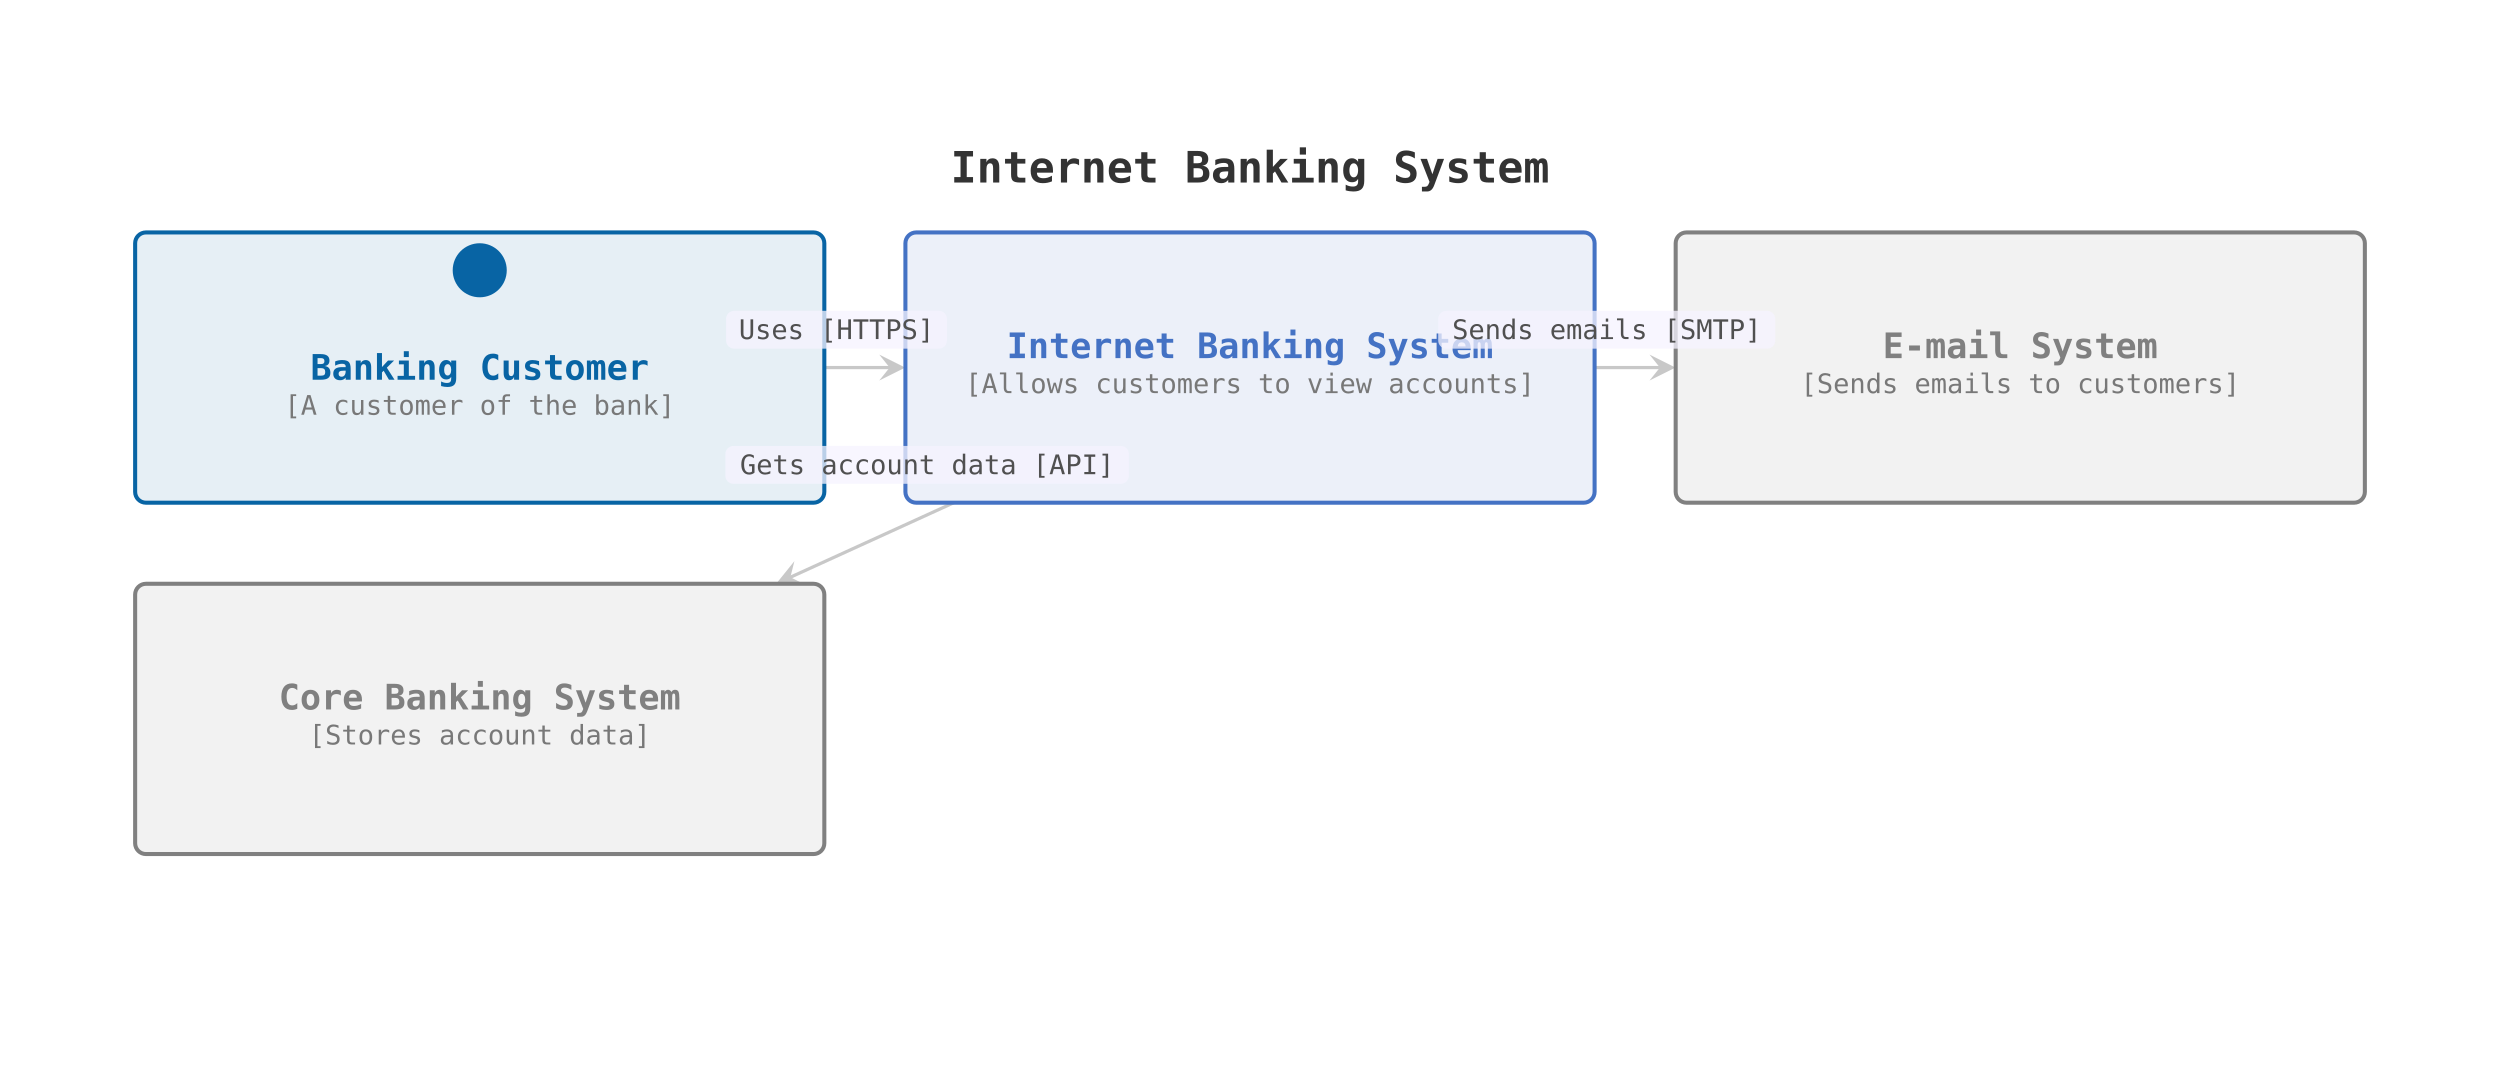
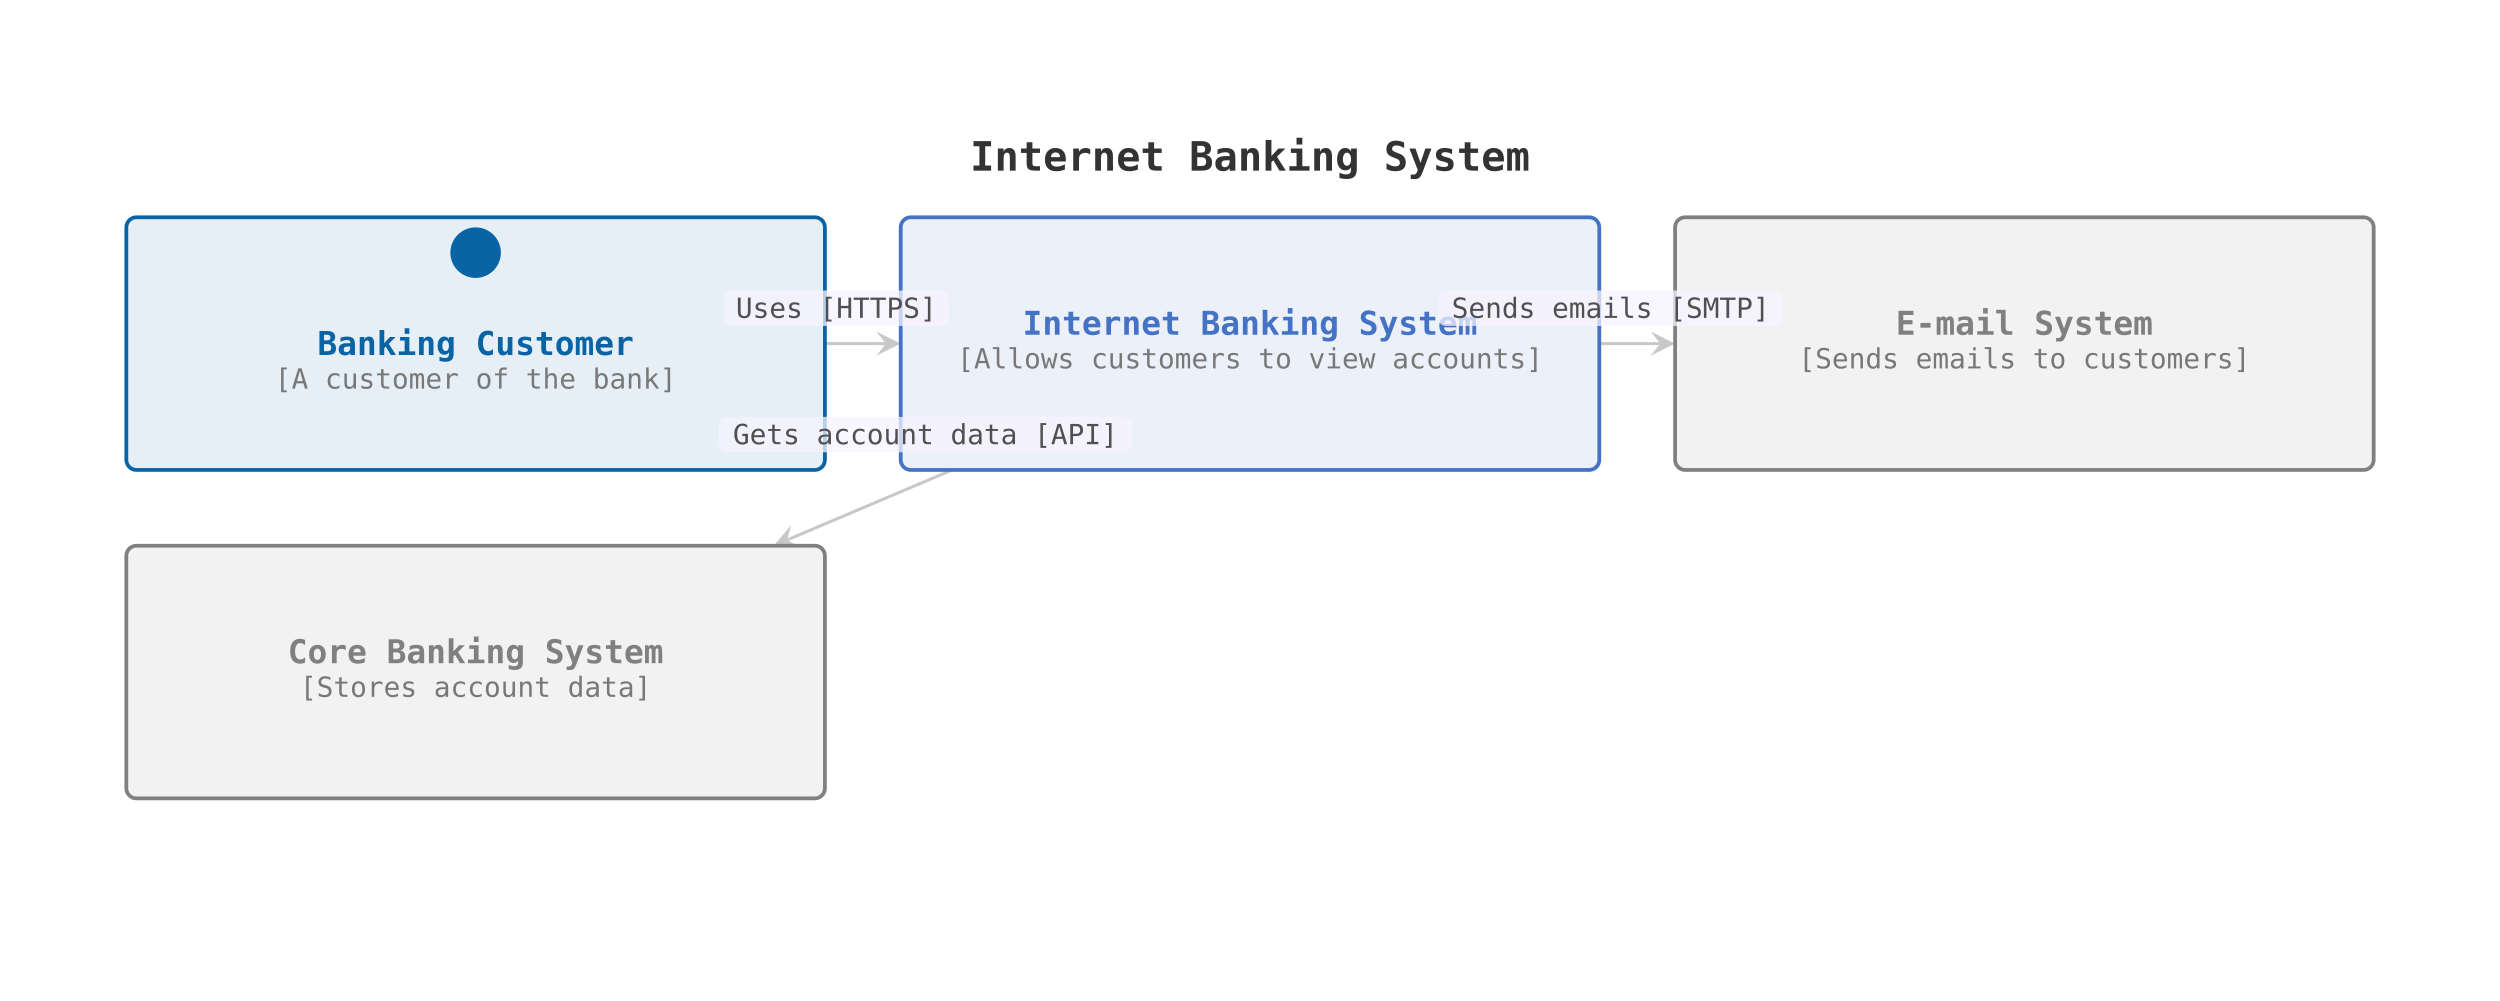
- <svg xmlns="http://www.w3.org/2000/svg" viewBox="0 0 925 396" width="925" height="396">
+ <svg xmlns="http://www.w3.org/2000/svg" viewBox="0 0 989.5 396" width="989.5" height="396">
  <defs>
    <marker id="arrow-point-c8c8c8" viewBox="0 0 10 10" refX="8" refY="5" markerWidth="8" markerHeight="8" orient="auto-start-reverse">
      <path d="M10 5 L0 10 L4 5 L0 0 Z" fill="#c8c8c8" />
    </marker>
  </defs>
  <g transform="translate(20, 20)">
-     <text x="442.5" y="42" text-anchor="middle" dominant-baseline="central" font-size="16px" font-family="'Intel One Mono', 'SF Mono', 'Cascadia Code', 'JetBrains Mono', 'Fira Code', 'Consolas', 'Menlo', monospace" fill="#333333" font-weight="bold">Internet Banking System</text>
-     <path d="M285 116 L313 116" fill="none" stroke="#c8c8c8" stroke-width="1.2" marker-end="url(#arrow-point-c8c8c8)" />
-     <path d="M570 116 L598 116" fill="none" stroke="#c8c8c8" stroke-width="1.2" marker-end="url(#arrow-point-c8c8c8)" />
-     <path d="M332.88 166 L268.94 195.17" fill="none" stroke="#c8c8c8" stroke-width="1.2" marker-end="url(#arrow-point-c8c8c8)" />
-     <rect x="30" y="66" width="255" height="100" rx="4" ry="4" fill="#e6eff5" stroke="#0864a4" stroke-width="1.5" />
-     <circle cx="157.5" cy="80" r="10" fill="#0864a4" />
-     <text x="157.5" y="116" text-anchor="middle" dominant-baseline="central" font-size="13px" font-family="'Intel One Mono', 'SF Mono', 'Cascadia Code', 'JetBrains Mono', 'Fira Code', 'Consolas', 'Menlo', monospace" fill="#0864a4" font-weight="bold">Banking Customer</text>
-     <text x="157.5" y="130" text-anchor="middle" dominant-baseline="central" font-size="10px" font-family="'Intel One Mono', 'SF Mono', 'Cascadia Code', 'JetBrains Mono', 'Fira Code', 'Consolas', 'Menlo', monospace" fill="#787878">[A customer of the bank]</text>
-     <rect x="315" y="66" width="255" height="100" rx="4" ry="4" fill="#ecf0f9" stroke="#4472c4" stroke-width="1.5" />
-     <text x="442.5" y="108" text-anchor="middle" dominant-baseline="central" font-size="13px" font-family="'Intel One Mono', 'SF Mono', 'Cascadia Code', 'JetBrains Mono', 'Fira Code', 'Consolas', 'Menlo', monospace" fill="#4472c4" font-weight="bold">Internet Banking System</text>
-     <text x="442.5" y="122" text-anchor="middle" dominant-baseline="central" font-size="10px" font-family="'Intel One Mono', 'SF Mono', 'Cascadia Code', 'JetBrains Mono', 'Fira Code', 'Consolas', 'Menlo', monospace" fill="#787878">[Allows customers to view accounts]</text>
-     <rect x="600" y="66" width="255" height="100" rx="4" ry="4" fill="#f2f2f2" stroke="#808080" stroke-width="1.5" />
-     <text x="727.5" y="108" text-anchor="middle" dominant-baseline="central" font-size="13px" font-family="'Intel One Mono', 'SF Mono', 'Cascadia Code', 'JetBrains Mono', 'Fira Code', 'Consolas', 'Menlo', monospace" fill="#808080" font-weight="bold">E-mail System</text>
-     <text x="727.5" y="122" text-anchor="middle" dominant-baseline="central" font-size="10px" font-family="'Intel One Mono', 'SF Mono', 'Cascadia Code', 'JetBrains Mono', 'Fira Code', 'Consolas', 'Menlo', monospace" fill="#787878">[Sends emails to customers]</text>
-     <rect x="30" y="196" width="255" height="100" rx="4" ry="4" fill="#f2f2f2" stroke="#808080" stroke-width="1.5" />
-     <text x="157.5" y="238" text-anchor="middle" dominant-baseline="central" font-size="13px" font-family="'Intel One Mono', 'SF Mono', 'Cascadia Code', 'JetBrains Mono', 'Fira Code', 'Consolas', 'Menlo', monospace" fill="#808080" font-weight="bold">Core Banking System</text>
-     <text x="157.5" y="252" text-anchor="middle" dominant-baseline="central" font-size="10px" font-family="'Intel One Mono', 'SF Mono', 'Cascadia Code', 'JetBrains Mono', 'Fira Code', 'Consolas', 'Menlo', monospace" fill="#787878">[Stores account data]</text>
-     <rect x="248.64" y="95" width="81.71" height="14" rx="3" ry="3" fill="#f5f3ffbf" />
-     <text x="289.5" y="102" text-anchor="middle" dominant-baseline="central" font-size="10px" font-family="'Intel One Mono', 'SF Mono', 'Cascadia Code', 'JetBrains Mono', 'Fira Code', 'Consolas', 'Menlo', monospace" fill="#505050">Uses [HTTPS]</text>
-     <rect x="512.14" y="95" width="124.71" height="14" rx="3" ry="3" fill="#f5f3ffbf" />
-     <text x="574.5" y="102" text-anchor="middle" dominant-baseline="central" font-size="10px" font-family="'Intel One Mono', 'SF Mono', 'Cascadia Code', 'JetBrains Mono', 'Fira Code', 'Consolas', 'Menlo', monospace" fill="#505050">Sends emails [SMTP]</text>
-     <rect x="248.38" y="145" width="149.29" height="14" rx="3" ry="3" fill="#f5f3ffbf" />
-     <text x="323.02" y="152" text-anchor="middle" dominant-baseline="central" font-size="10px" font-family="'Intel One Mono', 'SF Mono', 'Cascadia Code', 'JetBrains Mono', 'Fira Code', 'Consolas', 'Menlo', monospace" fill="#505050">Gets account data [API]</text>
+     <text x="474.75" y="42" text-anchor="middle" dominant-baseline="central" font-size="16px" font-family="'Intel One Mono', 'SF Mono', 'Cascadia Code', 'JetBrains Mono', 'Fira Code', 'Consolas', 'Menlo', monospace" fill="#333333" font-weight="bold">Internet Banking System</text>
+     <path d="M306.5 116 L334.5 116" fill="none" stroke="#c8c8c8" stroke-width="1.2" marker-end="url(#arrow-point-c8c8c8)" />
+     <path d="M613 116 L641 116" fill="none" stroke="#c8c8c8" stroke-width="1.2" marker-end="url(#arrow-point-c8c8c8)" />
+     <path d="M356.87 166 L287.98 195.22" fill="none" stroke="#c8c8c8" stroke-width="1.2" marker-end="url(#arrow-point-c8c8c8)" />
+     <rect x="30" y="66" width="276.5" height="100" rx="4" ry="4" fill="#e6eff5" stroke="#0864a4" stroke-width="1.5" />
+     <circle cx="168.25" cy="80" r="10" fill="#0864a4" />
+     <text x="168.25" y="116" text-anchor="middle" dominant-baseline="central" font-size="13px" font-family="'Intel One Mono', 'SF Mono', 'Cascadia Code', 'JetBrains Mono', 'Fira Code', 'Consolas', 'Menlo', monospace" fill="#0864a4" font-weight="bold">Banking Customer</text>
+     <text x="168.25" y="130" text-anchor="middle" dominant-baseline="central" font-size="11px" font-family="'Intel One Mono', 'SF Mono', 'Cascadia Code', 'JetBrains Mono', 'Fira Code', 'Consolas', 'Menlo', monospace" fill="#787878">[A customer of the bank]</text>
+     <rect x="336.5" y="66" width="276.5" height="100" rx="4" ry="4" fill="#ecf0f9" stroke="#4472c4" stroke-width="1.5" />
+     <text x="474.75" y="108" text-anchor="middle" dominant-baseline="central" font-size="13px" font-family="'Intel One Mono', 'SF Mono', 'Cascadia Code', 'JetBrains Mono', 'Fira Code', 'Consolas', 'Menlo', monospace" fill="#4472c4" font-weight="bold">Internet Banking System</text>
+     <text x="474.75" y="122" text-anchor="middle" dominant-baseline="central" font-size="11px" font-family="'Intel One Mono', 'SF Mono', 'Cascadia Code', 'JetBrains Mono', 'Fira Code', 'Consolas', 'Menlo', monospace" fill="#787878">[Allows customers to view accounts]</text>
+     <rect x="643" y="66" width="276.5" height="100" rx="4" ry="4" fill="#f2f2f2" stroke="#808080" stroke-width="1.5" />
+     <text x="781.25" y="108" text-anchor="middle" dominant-baseline="central" font-size="13px" font-family="'Intel One Mono', 'SF Mono', 'Cascadia Code', 'JetBrains Mono', 'Fira Code', 'Consolas', 'Menlo', monospace" fill="#808080" font-weight="bold">E-mail System</text>
+     <text x="781.25" y="122" text-anchor="middle" dominant-baseline="central" font-size="11px" font-family="'Intel One Mono', 'SF Mono', 'Cascadia Code', 'JetBrains Mono', 'Fira Code', 'Consolas', 'Menlo', monospace" fill="#787878">[Sends emails to customers]</text>
+     <rect x="30" y="196" width="276.5" height="100" rx="4" ry="4" fill="#f2f2f2" stroke="#808080" stroke-width="1.5" />
+     <text x="168.25" y="238" text-anchor="middle" dominant-baseline="central" font-size="13px" font-family="'Intel One Mono', 'SF Mono', 'Cascadia Code', 'JetBrains Mono', 'Fira Code', 'Consolas', 'Menlo', monospace" fill="#808080" font-weight="bold">Core Banking System</text>
+     <text x="168.25" y="252" text-anchor="middle" dominant-baseline="central" font-size="11px" font-family="'Intel One Mono', 'SF Mono', 'Cascadia Code', 'JetBrains Mono', 'Fira Code', 'Consolas', 'Menlo', monospace" fill="#787878">[Stores account data]</text>
+     <rect x="266.46" y="95" width="89.09" height="14" rx="3" ry="3" fill="#f5f3ffbf" />
+     <text x="311" y="102" text-anchor="middle" dominant-baseline="central" font-size="11px" font-family="'Intel One Mono', 'SF Mono', 'Cascadia Code', 'JetBrains Mono', 'Fira Code', 'Consolas', 'Menlo', monospace" fill="#505050">Uses [HTTPS]</text>
+     <rect x="549.31" y="95" width="136.39" height="14" rx="3" ry="3" fill="#f5f3ffbf" />
+     <text x="617.5" y="102" text-anchor="middle" dominant-baseline="central" font-size="11px" font-family="'Intel One Mono', 'SF Mono', 'Cascadia Code', 'JetBrains Mono', 'Fira Code', 'Consolas', 'Menlo', monospace" fill="#505050">Sends emails [SMTP]</text>
+     <rect x="264.55" y="145" width="163.41" height="14" rx="3" ry="3" fill="#f5f3ffbf" />
+     <text x="346.26" y="152" text-anchor="middle" dominant-baseline="central" font-size="11px" font-family="'Intel One Mono', 'SF Mono', 'Cascadia Code', 'JetBrains Mono', 'Fira Code', 'Consolas', 'Menlo', monospace" fill="#505050">Gets account data [API]</text>
  </g>
</svg>
